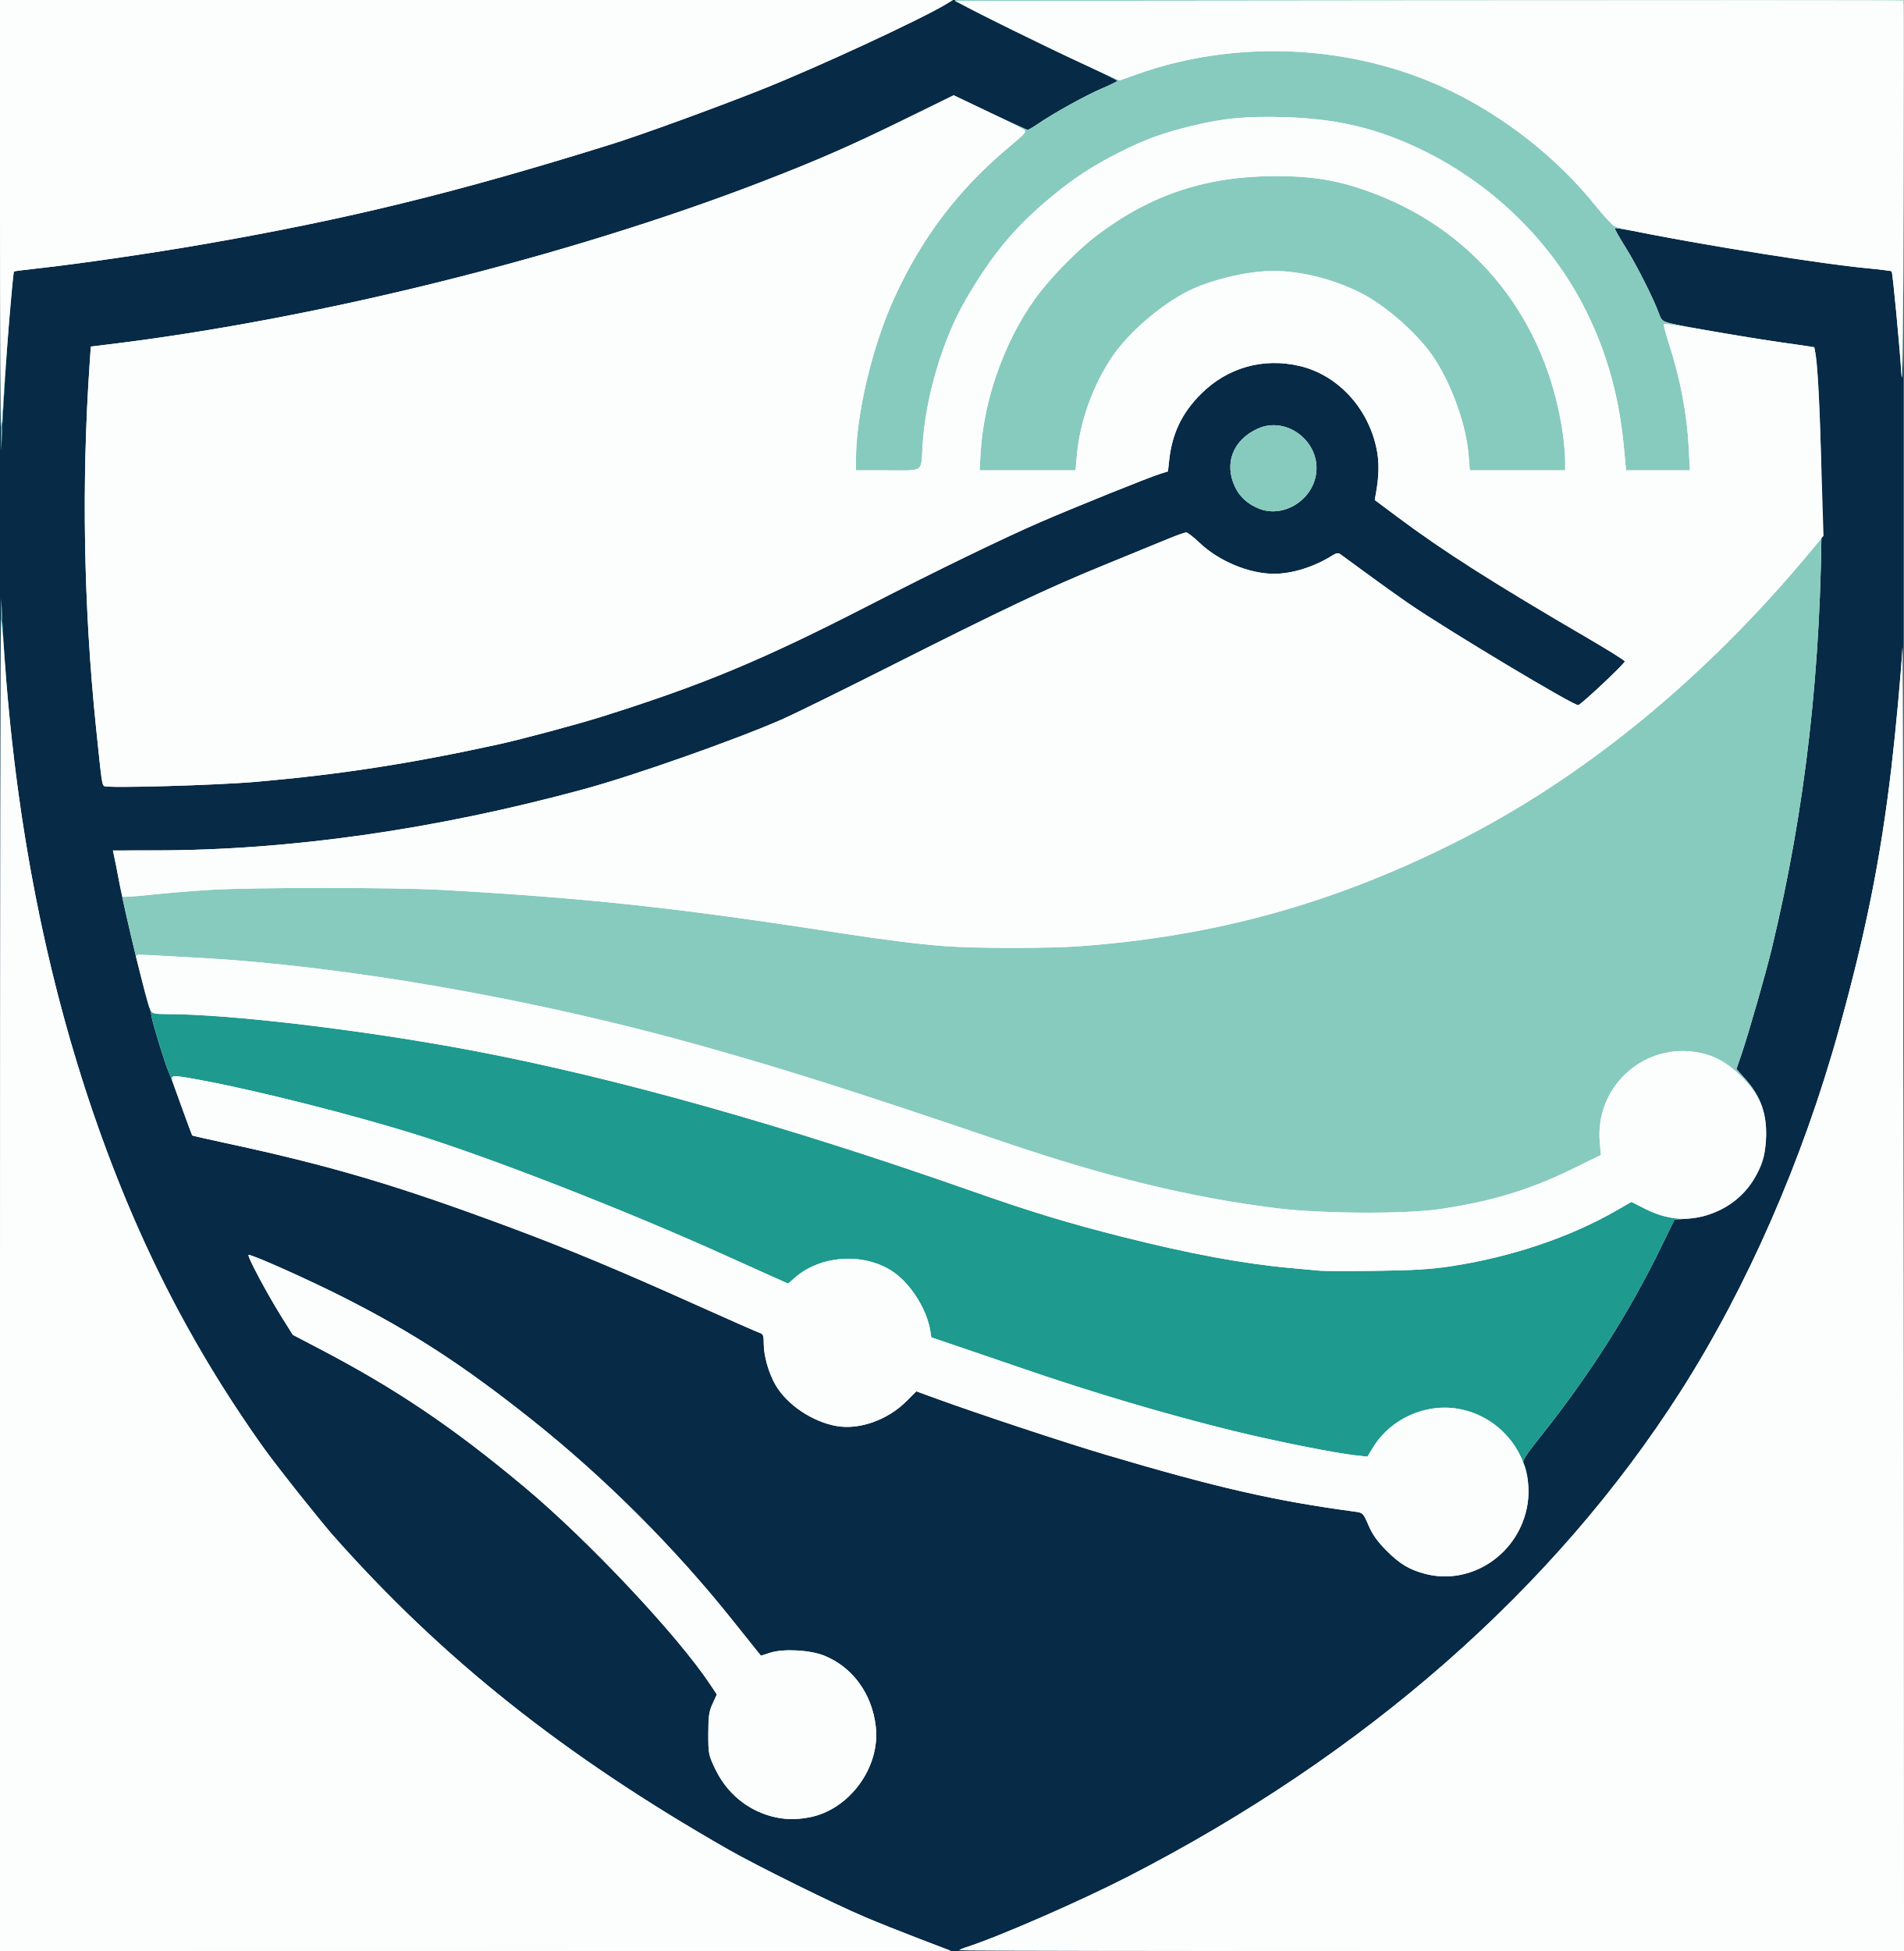
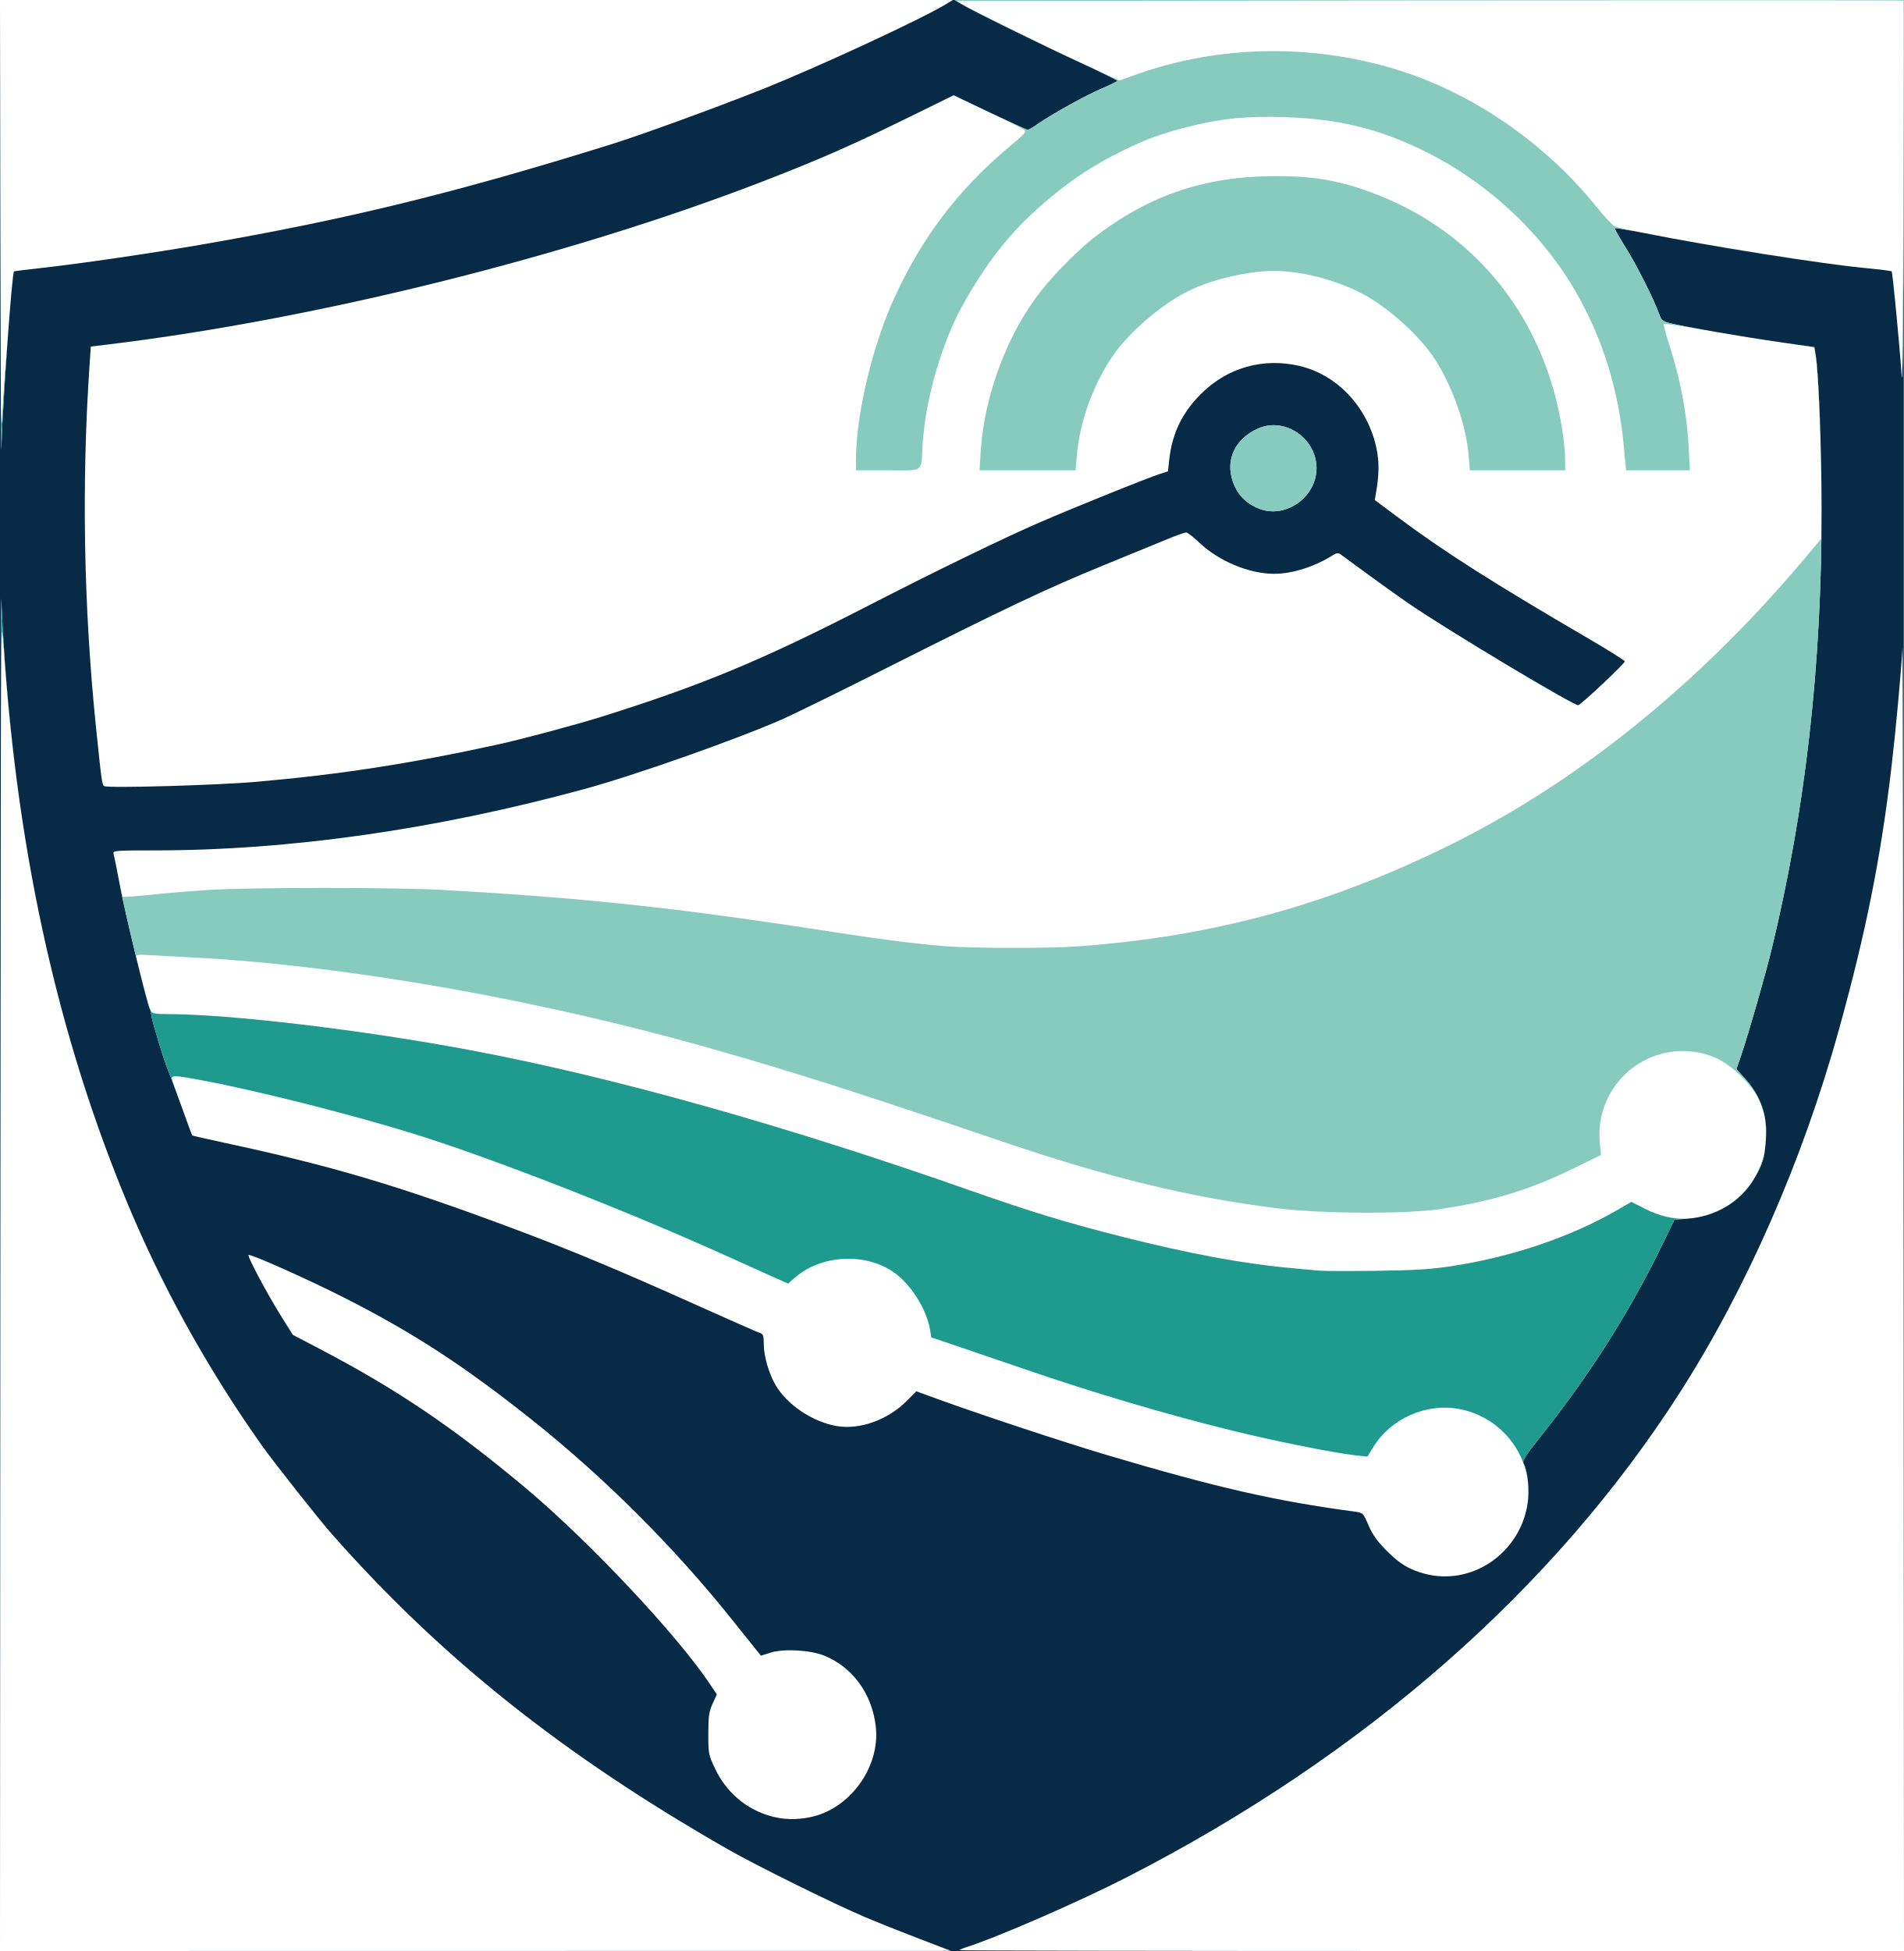
<svg xmlns="http://www.w3.org/2000/svg" width="1012" height="1037" viewBox="0 0 1012 1037">
  <g>
    <path d="M 510.00 1036.58 C510.00,1036.81 622.95,1037.00 761.00,1037.00 L 0.00 1037.00 L 0.00 0.00 L 1012.00 0.00 L 1012.00 1037.00 L 1011.82 687.75 C1011.71,497.51 1011.49,343.96 1011.32,343.96 C1011.32,343.96 1011.32,343.97 1011.32,344.00 C1010.49,358.45 1007.71,388.60 1005.42,408.00 C999.70,456.48 991.78,495.97 977.35,547.88 C958.14,616.95 928.55,684.47 893.31,739.64 C826.41,844.35 725.59,932.85 599.50,997.54 C573.99,1010.63 530.81,1029.47 513.75,1034.95 C511.69,1035.61 510.00,1036.35 510.00,1036.58 ZM 757.25 836.45 C782.18,843.17 807.93,825.70 812.02,799.28 C813.13,792.14 812.12,781.97 809.89,777.80 C809.14,776.39 810.89,773.61 818.74,763.77 C844.75,731.16 865.91,697.93 883.03,662.79 L 890.10 648.28 L 897.30 647.73 C911.91,646.61 925.02,638.82 932.12,627.06 C937.01,618.97 938.06,615.52 938.71,605.41 C939.53,592.75 936.06,582.73 927.60,573.32 L 923.04 568.25 L 925.56 560.87 C929.46,549.48 938.52,517.89 941.87,504.00 C959.74,429.95 968.34,354.15 968.30,271.00 C968.28,237.96 966.75,198.01 965.14,188.58 L 964.45 184.51 L 945.97 181.85 C926.17,179.00 895.43,173.70 887.90,171.83 C883.91,170.85 883.12,170.21 882.03,167.10 C879.29,159.34 870.04,140.95 864.15,131.57 C860.74,126.15 858.15,121.52 858.39,121.28 C858.63,121.04 865.72,122.22 874.16,123.90 C909.05,130.86 968.61,140.29 991.30,142.45 C998.89,143.18 1005.30,143.97 1005.55,144.22 C1006.06,144.73 1009.54,180.95 1010.86,199.50 C1011.41,207.28 1011.77,174.33 1011.86,105.75 L 1012.00 0.00 L 507.50 0.01 L 510.84 2.05 C516.36,5.41 554.17,24.03 574.75,33.52 C585.34,38.40 594.00,42.64 593.99,42.95 C593.99,43.25 590.28,45.08 585.76,47.00 C577.25,50.62 559.86,60.25 551.77,65.82 C549.22,67.57 546.77,69.01 546.32,69.02 C545.87,69.03 536.83,64.90 526.23,59.84 L 506.95 50.64 L 480.23 63.74 C452.05,77.55 434.07,85.40 404.50,96.80 C301.66,136.44 168.41,169.60 57.89,183.04 L 48.28 184.21 L 47.65 193.36 C43.31,256.48 44.46,322.60 51.00,386.21 C54.04,415.76 54.20,416.93 55.39,417.82 C57.00,419.04 115.40,417.39 136.50,415.53 C181.34,411.59 218.36,405.85 265.22,395.59 C277.48,392.90 306.58,385.10 319.64,381.00 C373.68,364.02 405.24,350.87 462.00,321.70 C497.62,303.39 533.52,285.96 553.00,277.52 C571.23,269.63 610.69,253.73 616.68,251.86 L 620.85 250.56 L 621.51 244.53 C623.04,230.43 628.31,219.46 638.39,209.40 C652.46,195.35 671.50,189.96 690.91,194.54 C710.75,199.22 726.80,216.24 731.56,237.64 C733.21,245.06 733.17,252.19 731.42,262.13 L 730.78 265.76 L 742.64 274.62 C767.28,293.03 793.57,309.77 844.94,339.74 C855.08,345.66 863.52,350.96 863.69,351.52 C863.98,352.43 841.05,374.03 838.98,374.80 C837.12,375.50 769.33,334.87 748.50,320.56 C743.55,317.16 733.72,310.13 726.66,304.94 C719.60,299.75 713.19,295.05 712.41,294.51 C711.44,293.82 710.31,293.96 708.75,294.95 C698.80,301.27 686.99,305.01 677.09,304.99 C663.93,304.95 647.83,298.22 637.62,288.49 C634.45,285.47 631.26,283.00 630.53,283.00 C629.80,283.00 625.44,284.55 620.85,286.44 C616.26,288.33 600.80,294.66 586.50,300.52 C556.46,312.81 534.00,323.45 471.50,354.96 C446.75,367.44 421.55,379.81 415.50,382.46 C390.41,393.42 337.06,412.21 310.53,419.43 C231.58,440.92 153.91,452.00 82.22,452.00 C61.40,452.00 59.90,452.12 60.37,453.75 C60.65,454.71 62.29,462.92 64.01,471.99 C66.82,486.78 78.33,534.11 79.63,536.22 C79.92,536.68 80.32,538.40 80.53,540.04 C80.97,543.48 87.58,565.04 89.56,569.50 C90.30,571.15 93.37,579.41 96.40,587.86 C99.42,596.31 102.03,603.36 102.20,603.52 C102.36,603.68 109.95,605.41 119.04,607.36 C176.07,619.61 211.04,629.97 271.78,652.61 C302.17,663.94 329.37,675.29 371.03,694.01 C387.83,701.55 402.57,708.05 403.78,708.43 C405.71,709.04 406.00,709.84 406.00,714.48 C406.00,720.73 408.72,730.14 412.29,736.23 C418.42,746.69 431.85,755.71 444.67,757.97 C456.86,760.12 471.93,754.74 481.96,744.66 L 487.08 739.51 L 497.79 743.41 C520.24,751.59 566.40,766.87 588.00,773.27 C646.92,790.74 677.59,797.75 720.04,803.45 C724.54,804.05 724.61,804.12 727.48,810.78 C729.58,815.64 732.19,819.32 736.94,824.10 C743.99,831.20 748.96,834.22 757.25,836.45 ZM 0.19 674.25 L 0.00 1037.00 L 505.50 1036.93 L 488.64 1030.49 C479.37,1026.95 466.32,1021.74 459.64,1018.90 C442.96,1011.82 402.16,991.65 387.00,982.99 C299.61,933.05 234.79,881.48 176.50,815.50 C169.55,807.64 145.66,777.41 139.32,768.47 C109.71,726.65 85.43,682.65 66.34,636.18 C27.47,541.58 5.69,436.03 0.66,318.00 C0.66,317.96 0.66,317.94 0.66,317.94 C0.51,317.94 0.30,476.92 0.19,674.25 ZM 0.20 123.75 C0.31,188.96 0.51,239.29 0.66,239.29 C0.67,239.29 0.67,239.20 0.68,239.00 C1.54,212.32 6.30,145.62 7.45,144.26 C7.56,144.13 13.92,143.33 21.57,142.49 C41.81,140.26 81.05,134.54 107.50,129.94 C185.03,116.49 242.20,102.49 324.50,76.82 C340.77,71.75 379.75,57.56 404.95,47.55 C434.50,35.80 489.86,10.15 503.17,2.04 L 506.50 0.01 L 0.00 0.00 ZM 410.10 965.42 C416.61,967.17 422.89,967.35 430.11,965.99 C451.46,961.97 468.00,939.46 465.55,917.77 C463.58,900.28 453.20,886.03 438.00,879.96 C430.55,876.98 416.43,876.23 409.50,878.44 L 404.50 880.04 L 401.86 876.77 C400.40,874.97 394.72,867.88 389.24,861.00 C358.53,822.51 321.35,785.38 282.84,754.74 C246.39,725.75 219.55,708.30 182.50,689.52 C164.28,680.28 134.60,667.00 132.17,667.00 C130.97,667.00 141.87,687.49 149.84,700.22 L 155.66 709.50 L 169.58 716.78 C210.51,738.16 240.65,758.49 279.01,790.58 C312.87,818.90 360.18,869.21 377.55,895.37 L 381.05 900.64 L 378.79 905.57 C376.89,909.72 376.53,912.24 376.52,921.50 C376.50,932.16 376.62,932.74 380.23,940.32 C386.23,952.87 396.95,961.88 410.10,965.42 ZM 669.59 270.49 C682.38,275.37 697.70,265.82 699.62,251.76 C701.95,234.72 683.89,220.85 668.50,227.87 C655.49,233.80 650.61,246.19 656.40,258.62 C658.98,264.14 663.40,268.12 669.59,270.49 Z" fill="rgb(7,42,70)" />
    <path d="M 701.50 675.40 C703.70,675.62 717.20,675.65 731.50,675.47 C751.61,675.22 760.64,674.66 771.37,673.03 C803.35,668.16 834.65,657.60 859.31,643.38 L 867.20 638.83 L 874.36 642.46 C881.82,646.25 889.04,648.02 896.18,647.81 L 890.10 648.28 L 883.03 662.79 C865.91,697.93 844.75,731.16 818.74,763.77 C810.89,773.61 809.14,776.39 809.89,777.80 C811.05,779.96 811.87,783.72 812.25,787.83 C810.05,768.70 795.12,752.24 775.03,748.80 C757.68,745.82 739.23,754.15 730.02,769.13 L 726.87 774.24 L 720.68 773.56 C709.26,772.29 677.68,765.98 655.50,760.53 C620.40,751.91 580.97,740.24 544.00,727.52 C533.28,723.83 517.88,718.57 509.78,715.83 L 495.06 710.85 L 494.47 707.17 C492.73,696.44 484.89,683.59 476.02,676.92 C460.97,665.62 436.75,666.62 422.50,679.14 L 418.94 682.26 L 408.72 677.70 C403.10,675.19 392.88,670.58 386.00,667.47 C333.25,643.58 261.14,615.43 219.92,602.64 C187.00,592.43 138.05,580.03 109.03,574.54 C91.93,571.31 90.65,571.29 91.56,574.25 C91.79,575.01 92.40,576.79 93.23,579.12 C91.46,574.33 90.03,570.56 89.56,569.50 C87.58,565.04 80.97,543.48 80.53,540.04 C80.32,538.40 79.92,536.68 79.63,536.22 C78.98,535.17 75.79,522.82 72.40,508.89 C75.86,522.97 79.18,535.47 80.09,537.16 C80.90,538.69 82.30,539.00 88.30,539.00 C122.31,539.00 193.60,547.50 251.50,558.46 C327.13,572.78 417.73,598.28 517.00,633.20 C547.97,644.09 567.55,650.04 596.50,657.36 C632.23,666.39 660.93,671.72 686.00,673.97 C692.33,674.54 699.30,675.18 701.50,675.40 ZM 0.45 391.22 C0.52,345.23 0.59,317.94 0.66,317.94 C0.66,317.94 0.66,317.96 0.66,318.00 C1.91,347.36 4.20,375.94 7.53,403.78 C4.98,382.72 3.00,361.14 1.58,339.00 C1.45,336.99 1.33,335.84 1.23,335.84 C0.85,335.84 0.61,350.09 0.45,391.22 ZM 0.47 217.15 C0.66,229.19 0.98,225.82 1.56,215.50 C2.04,206.88 3.09,192.58 4.18,179.05 C2.66,199.89 1.13,224.98 0.68,239.00 C0.67,239.20 0.67,239.29 0.66,239.29 C0.60,239.29 0.53,231.14 0.47,217.15 ZM 919.18 640.35 C928.81,633.93 935.33,624.07 937.88,613.24 C937.03,618.11 935.49,621.48 932.12,627.06 C928.91,632.39 924.45,636.91 919.18,640.35 ZM 938.05 593.44 C936.48,586.32 933.07,579.40 927.60,573.32 C933.21,579.56 936.63,586.07 938.05,593.44 ZM 30.29 526.99 C40.00,564.93 52.01,601.30 66.34,636.18 C51.98,601.24 39.99,564.95 30.29,526.99 ZM 99.39 596.14 C100.89,600.20 102.05,603.26 102.21,603.53 C102.20,603.52 102.20,603.52 102.20,603.52 C102.09,603.42 100.97,600.47 99.39,596.14 ZM 7.42 144.31 C7.43,144.28 7.43,144.27 7.44,144.26 C7.50,144.19 9.40,143.92 12.35,143.56 C9.40,143.92 7.51,144.19 7.45,144.26 C7.44,144.27 7.43,144.29 7.42,144.31 Z" fill="rgb(30,154,143)" />
    <path d="M 502.00 502.89 C517.35,504.10 557.34,504.15 573.50,502.97 C645.59,497.73 708.14,480.48 773.19,447.91 C841.58,413.67 906.20,360.81 962.41,293.14 L 968.21 286.16 C967.25,363.41 958.65,434.47 941.87,504.00 C938.52,517.89 929.46,549.48 925.56,560.87 L 923.04 568.25 L 927.60 573.32 C930.53,576.58 932.86,579.91 934.62,583.39 C935.86,585.84 936.81,588.37 937.50,591.00 C937.71,591.81 937.89,592.62 938.05,593.44 C938.56,596.05 938.81,598.76 938.83,601.60 C938.81,601.12 938.79,600.64 938.76,600.15 C938.54,596.75 938.13,593.78 937.46,591.07 C936.77,588.33 935.82,585.84 934.51,583.43 C932.66,580.05 930.12,576.81 926.64,573.21 C918.33,564.63 910.71,560.47 900.75,559.09 C872.32,555.15 847.83,578.56 850.40,607.21 L 851.01 613.92 L 835.75 621.37 C812.98,632.50 792.81,638.61 765.50,642.66 C747.25,645.37 702.57,645.16 679.00,642.25 C633.33,636.61 589.32,625.94 533.41,606.96 C454.70,580.25 419.97,569.18 375.00,556.48 C285.05,531.08 184.03,513.36 104.50,509.03 C94.05,508.46 82.45,507.83 78.72,507.63 C72.86,507.31 72.01,507.48 72.40,508.88 C72.66,509.77 74.27,516.10 76.00,522.95 C77.71,529.71 79.53,536.04 80.09,537.16 C79.18,535.47 75.86,522.97 72.40,508.89 L 72.40 508.89 C69.00,494.93 65.42,479.39 64.01,471.99 L 63.88 471.31 C64.52,474.28 65.05,476.39 65.25,476.58 C65.55,476.88 72.25,476.43 80.15,475.59 C88.04,474.74 102.15,473.57 111.50,472.99 C133.54,471.62 210.08,471.62 234.50,472.98 C311.78,477.28 360.17,482.52 446.00,495.85 C469.01,499.42 487.49,501.75 502.00,502.89 ZM 902.40 174.71 C892.17,173.03 884.70,171.96 884.47,172.19 C884.18,172.49 885.31,176.95 886.99,182.11 C893.15,201.10 896.73,219.72 897.67,237.75 L 898.31 250.00 L 864.37 250.00 L 863.17 237.25 C860.52,209.03 853.21,184.14 840.64,160.50 C822.49,126.40 792.21,97.43 756.50,79.99 C732.67,68.36 711.35,63.19 683.50,62.30 C662.66,61.64 650.45,62.78 633.23,66.99 C618.06,70.70 609.05,73.98 595.50,80.75 C581.53,87.72 571.00,94.57 559.00,104.49 C539.41,120.70 527.21,135.38 513.11,159.75 C501.04,180.61 491.97,211.29 490.42,236.50 C490.00,243.49 490.23,246.90 488.64,248.55 C487.12,250.11 483.97,250.09 477.03,250.03 C475.53,250.01 473.86,250.00 471.98,250.00 L 455.00 250.00 L 455.00 244.61 C455.00,220.39 463.64,183.97 475.57,157.96 C490.20,126.04 509.66,100.49 536.25,78.26 C545.26,70.73 545.86,70.01 544.12,68.79 C543.08,68.07 534.29,63.69 524.58,59.06 L 506.92 50.66 L 506.95 50.64 L 526.23 59.84 C536.83,64.90 545.87,69.03 546.32,69.02 C546.77,69.01 549.22,67.57 551.77,65.82 C559.86,60.25 577.25,50.62 585.76,47.00 C590.28,45.08 593.99,43.25 593.99,42.95 C594.00,42.70 588.27,39.85 580.43,36.16 C580.56,36.22 580.68,36.28 580.81,36.33 L 595.11 42.78 L 604.31 39.50 C657.39,20.55 719.21,23.60 769.84,47.68 C799.82,61.93 827.80,83.99 848.28,109.50 C852.70,115.00 857.25,119.87 858.41,120.32 C859.81,120.87 863.20,121.70 868.04,122.73 C862.54,121.71 858.56,121.10 858.39,121.28 C858.15,121.52 860.74,126.15 864.15,131.57 C870.04,140.95 879.29,159.34 882.03,167.10 C883.12,170.21 883.91,170.85 887.90,171.83 C890.47,172.47 895.76,173.51 902.40,174.71 ZM 572.46 241.78 L 571.74 250.00 L 520.70 250.00 L 521.29 240.20 C523.12,210.26 535.62,176.98 553.49,154.50 C561.71,144.16 574.43,131.55 583.46,124.78 C612.03,103.37 641.15,93.72 677.50,93.60 C698.83,93.53 712.84,96.04 731.60,103.29 C785.34,124.06 821.56,170.08 830.54,229.00 C831.34,234.23 831.99,241.09 831.99,244.25 L 832.00 250.00 L 781.30 250.00 L 780.69 242.16 C779.48,226.44 772.19,205.59 762.79,191.00 C754.55,178.20 737.03,162.55 723.11,155.57 C708.75,148.36 691.39,144.01 677.00,144.01 C663.32,144.01 643.65,148.66 631.50,154.77 C616.87,162.13 599.63,177.06 591.10,189.78 C580.91,204.96 573.98,224.29 572.46,241.78 ZM 669.59 270.49 C663.40,268.12 658.98,264.14 656.40,258.62 C650.61,246.19 655.49,233.80 668.50,227.87 C683.89,220.85 701.95,234.72 699.62,251.76 C697.70,265.82 682.38,275.37 669.59,270.49 ZM 508.31 0.50 L 507.50 0.01 L 1012.00 0.00 L 1011.86 105.75 C1011.77,172.72 1011.43,205.71 1010.90,199.98 C1011.26,196.80 1011.63,158.00 1011.75,106.09 C1011.89,48.11 1011.86,0.52 1011.67,0.34 C1011.48,0.15 897.97,0.11 759.41,0.25 ZM 573.43 32.91 C554.11,23.96 521.45,7.90 512.50,2.99 L 537.00 15.19 C549.39,21.36 563.80,28.36 573.43,32.91 ZM 967.79 235.53 C966.69,203.96 965.43,185.99 964.23,184.89 C963.95,184.64 961.11,184.08 957.16,183.46 L 964.45 184.51 L 965.14 188.58 C966.19,194.72 967.20,213.83 967.79,235.53 ZM 84.05 675.56 C95.56,699.07 108.50,721.93 122.88,744.18 L 122.74 743.97 C108.72,722.57 95.81,699.71 84.05,675.56 ZM 991.30 142.45 C973.64,140.77 933.64,134.68 900.33,128.79 C932.43,134.39 973.79,140.78 991.30,142.45 ZM 4.18 372.24 C5.16,382.88 6.27,393.39 7.53,403.78 C9.05,416.48 10.78,429.03 12.73,441.42 C9.15,418.80 6.29,395.72 4.18,372.24 ZM 143.86 774.59 C148.33,780.50 154.66,788.60 160.68,796.17 L 160.14 795.50 C153.79,787.63 148.68,781.10 143.86,774.59 ZM 897.14 647.74 L 896.18 647.81 C889.04,648.02 881.82,646.25 874.36,642.46 C882.01,646.34 889.61,648.10 897.14,647.74 ZM 935.55 620.42 C936.78,617.39 937.68,614.19 938.23,610.88 C938.13,611.71 938.01,612.50 937.88,613.24 C937.31,615.70 936.52,618.10 935.55,620.42 ZM 0.81 224.81 C1.01,222.96 1.26,219.98 1.51,216.38 C1.22,221.56 0.99,224.78 0.81,224.81 ZM 1008.67 173.30 C1007.32,158.59 1005.91,144.93 1005.57,144.24 C1005.94,144.96 1007.37,158.87 1008.67,173.30 ZM 47.19 584.59 C51.76,598.32 56.66,611.84 61.91,625.16 C56.69,611.94 51.78,598.41 47.19,584.59 ZM 2.14 206.30 C2.47,201.13 3.01,193.84 3.62,186.06 C3.07,193.22 2.55,200.28 2.14,206.30 ZM 1.29 335.96 C1.38,336.31 1.47,337.38 1.58,339.00 C1.61,339.46 1.64,339.93 1.67,340.39 C1.54,338.78 1.41,337.30 1.29,335.96 ZM 951.54 182.65 C951.36,182.63 951.18,182.60 951.00,182.58 C948.92,182.31 945.85,181.86 942.17,181.29 C943.47,181.49 944.74,181.67 945.97,181.85 ZM 61.42 458.66 C60.88,455.99 60.50,454.17 60.37,453.75 C60.34,453.64 60.32,453.53 60.31,453.44 L 60.51 454.25 C60.65,454.86 60.99,456.51 61.42,458.66 Z" fill="rgb(135,203,190)" />
-     <path d="M 0.00 682.83 C0.00,488.04 0.22,328.89 0.49,329.15 C0.76,329.42 1.66,339.37 2.49,351.26 C13.22,503.81 55.17,640.82 122.74,743.97 C136.83,765.47 144.94,776.65 160.14,795.50 C167.68,804.85 175.04,813.85 176.50,815.50 C234.79,881.48 299.61,933.05 387.00,982.99 C402.16,991.65 442.96,1011.82 459.64,1018.90 C466.32,1021.74 479.37,1026.95 488.64,1030.49 L 505.50 1036.93 L 252.75 1036.96 L 0.00 1037.00 L 0.00 682.83 ZM 510.00 1036.58 C510.00,1036.35 511.69,1035.61 513.75,1034.95 C530.81,1029.47 573.99,1010.63 599.50,997.54 C725.59,932.85 826.41,844.35 893.31,739.64 C928.55,684.47 958.14,616.95 977.35,547.88 C991.78,495.97 999.70,456.48 1005.42,408.00 C1007.71,388.60 1010.49,358.45 1011.32,344.00 C1011.49,340.98 1011.71,495.66 1011.82,687.75 L 1012.00 1037.00 L 761.00 1037.00 C622.95,1037.00 510.00,1036.81 510.00,1036.58 ZM 410.10 965.42 C396.95,961.88 386.23,952.87 380.23,940.32 C376.62,932.74 376.50,932.16 376.52,921.50 C376.53,912.24 376.89,909.72 378.79,905.57 L 381.05 900.64 L 377.55 895.37 C360.18,869.21 312.87,818.90 279.01,790.58 C240.65,758.49 210.51,738.16 169.58,716.78 L 155.66 709.50 L 149.84 700.22 C141.87,687.49 130.97,667.00 132.17,667.00 C134.60,667.00 164.28,680.28 182.50,689.52 C219.55,708.30 246.39,725.75 282.84,754.74 C321.35,785.38 358.53,822.51 389.24,861.00 C394.72,867.88 400.40,874.97 401.86,876.77 L 404.50 880.04 L 409.50 878.44 C416.43,876.23 430.55,876.98 438.00,879.96 C453.20,886.03 463.58,900.28 465.55,917.77 C468.00,939.46 451.46,961.97 430.11,965.99 C422.89,967.35 416.61,967.17 410.10,965.42 ZM 757.25 836.45 C748.96,834.22 743.99,831.20 736.94,824.10 C732.19,819.32 729.58,815.64 727.48,810.78 C724.61,804.12 724.54,804.05 720.04,803.45 C677.59,797.75 646.92,790.74 588.00,773.27 C566.40,766.87 520.24,751.59 497.79,743.41 L 487.08 739.51 L 481.96 744.66 C471.93,754.74 456.86,760.12 444.67,757.97 C431.85,755.71 418.42,746.69 412.29,736.23 C408.72,730.14 406.00,720.73 406.00,714.48 C406.00,709.84 405.71,709.04 403.78,708.43 C402.57,708.05 387.83,701.55 371.03,694.01 C329.37,675.29 302.17,663.94 271.78,652.61 C211.04,629.97 176.07,619.61 119.04,607.36 C109.95,605.41 102.37,603.69 102.22,603.54 C101.91,603.25 92.63,577.77 91.56,574.25 C90.65,571.29 91.93,571.31 109.03,574.54 C138.05,580.03 187.00,592.43 219.92,602.64 C261.14,615.43 333.25,643.58 386.00,667.47 C392.88,670.58 403.10,675.19 408.72,677.70 L 418.94 682.26 L 422.50 679.14 C436.75,666.62 460.97,665.62 476.02,676.92 C484.89,683.59 492.73,696.44 494.47,707.17 L 495.06 710.85 L 509.78 715.83 C517.88,718.57 533.28,723.83 544.00,727.52 C580.97,740.24 620.40,751.91 655.50,760.53 C677.68,765.98 709.26,772.29 720.68,773.56 L 726.87 774.24 L 730.02 769.13 C739.23,754.15 757.68,745.82 775.03,748.80 C799.04,752.92 815.69,775.64 812.02,799.28 C807.93,825.70 782.18,843.17 757.25,836.45 ZM 701.50 675.40 C699.30,675.18 692.33,674.54 686.00,673.97 C660.93,671.72 632.23,666.39 596.50,657.36 C567.55,650.04 547.97,644.09 517.00,633.20 C417.73,598.28 327.13,572.78 251.50,558.46 C193.60,547.50 122.31,539.00 88.30,539.00 C82.36,539.00 80.90,538.68 80.11,537.20 C79.58,536.21 77.73,529.80 76.00,522.95 C74.27,516.10 72.66,509.77 72.40,508.88 C72.01,507.48 72.86,507.31 78.72,507.63 C82.45,507.83 94.05,508.46 104.50,509.03 C184.03,513.36 285.05,531.08 375.00,556.48 C419.97,569.18 454.70,580.25 533.41,606.96 C589.32,625.94 633.33,636.61 679.00,642.25 C702.57,645.16 747.25,645.37 765.50,642.66 C792.81,638.61 812.98,632.50 835.75,621.37 L 851.01 613.92 L 850.40 607.21 C847.83,578.56 872.32,555.15 900.75,559.09 C910.71,560.47 918.33,564.63 926.64,573.21 C935.04,581.90 938.01,588.50 938.76,600.15 C939.93,618.55 930.52,635.19 914.46,643.09 C901.33,649.56 887.92,649.35 874.36,642.46 L 867.20 638.83 L 859.31 643.38 C834.65,657.60 803.35,668.16 771.37,673.03 C760.64,674.66 751.61,675.22 731.50,675.47 C717.20,675.65 703.70,675.62 701.50,675.40 ZM 502.00 502.89 C487.49,501.75 469.01,499.42 446.00,495.85 C360.17,482.52 311.78,477.28 234.50,472.98 C210.08,471.62 133.54,471.62 111.50,472.99 C102.15,473.57 88.04,474.74 80.15,475.59 C72.25,476.43 65.55,476.88 65.25,476.58 C64.95,476.29 63.88,471.64 62.88,466.27 C61.87,460.90 60.80,455.49 60.51,454.25 L 59.96 452.00 L 82.27 452.00 C153.90,452.00 231.61,440.91 310.53,419.43 C337.06,412.21 390.41,393.42 415.50,382.46 C421.55,379.81 446.75,367.44 471.50,354.96 C534.00,323.45 556.46,312.81 586.50,300.52 C600.80,294.66 616.26,288.33 620.85,286.44 C625.44,284.55 629.80,283.00 630.53,283.00 C631.26,283.00 634.45,285.47 637.62,288.49 C647.83,298.22 663.93,304.95 677.09,304.99 C686.99,305.01 698.80,301.27 708.75,294.95 C710.31,293.96 711.44,293.82 712.41,294.51 C713.19,295.05 719.60,299.75 726.66,304.94 C733.72,310.13 743.55,317.16 748.50,320.56 C769.33,334.87 837.12,375.50 838.98,374.80 C841.05,374.03 863.98,352.43 863.69,351.52 C863.52,350.96 855.08,345.66 844.94,339.74 C793.57,309.77 767.28,293.03 742.64,274.62 L 730.78 265.76 L 731.42 262.13 C733.17,252.19 733.21,245.06 731.56,237.64 C726.80,216.24 710.75,199.22 690.91,194.54 C671.50,189.96 652.46,195.35 638.39,209.40 C628.31,219.46 623.04,230.43 621.51,244.53 L 620.85 250.56 L 616.68 251.86 C610.69,253.73 571.23,269.63 553.00,277.52 C533.52,285.96 497.62,303.39 462.00,321.70 C405.24,350.87 373.68,364.02 319.64,381.00 C306.58,385.10 277.48,392.90 265.22,395.59 C218.36,405.85 181.34,411.59 136.50,415.53 C115.40,417.39 57.00,419.04 55.39,417.82 C54.20,416.93 54.04,415.76 51.00,386.21 C44.46,322.60 43.31,256.48 47.65,193.36 L 48.28 184.21 L 57.89 183.04 C168.41,169.60 301.66,136.44 404.50,96.80 C434.06,85.40 452.05,77.55 480.21,63.75 L 506.92 50.66 L 524.58 59.06 C534.29,63.69 543.08,68.07 544.12,68.79 C545.86,70.01 545.26,70.73 536.25,78.26 C509.66,100.49 490.20,126.04 475.57,157.96 C463.64,183.97 455.00,220.39 455.00,244.61 L 455.00 250.00 L 471.98 250.00 C491.65,250.00 489.50,251.57 490.42,236.50 C491.97,211.29 501.04,180.61 513.11,159.75 C527.21,135.38 539.41,120.70 559.00,104.49 C571.00,94.57 581.53,87.72 595.50,80.75 C609.05,73.98 618.06,70.70 633.23,66.99 C650.45,62.78 662.66,61.64 683.50,62.30 C711.35,63.19 732.67,68.36 756.50,79.99 C792.21,97.43 822.49,126.40 840.64,160.50 C853.21,184.14 860.52,209.03 863.17,237.25 L 864.37 250.00 L 881.34 250.00 L 898.31 250.00 L 897.67 237.75 C896.73,219.72 893.15,201.10 886.99,182.11 C885.31,176.95 884.18,172.49 884.47,172.19 C884.77,171.90 897.04,173.75 911.75,176.30 C926.46,178.85 944.12,181.68 951.00,182.58 C957.88,183.48 963.83,184.52 964.23,184.89 C965.56,186.11 966.97,208.20 968.15,246.66 L 969.33 284.81 L 962.41 293.14 C906.20,360.81 841.58,413.67 773.19,447.91 C708.14,480.48 645.59,497.73 573.50,502.97 C557.34,504.15 517.35,504.10 502.00,502.89 ZM 572.46 241.78 C573.98,224.29 580.91,204.96 591.10,189.78 C599.63,177.06 616.87,162.13 631.50,154.77 C643.65,148.66 663.32,144.01 677.00,144.01 C691.39,144.01 708.75,148.36 723.11,155.57 C737.03,162.55 754.55,178.20 762.79,191.00 C772.19,205.59 779.48,226.44 780.69,242.16 L 781.30 250.00 L 806.65 250.00 L 832.00 250.00 L 831.99 244.25 C831.99,241.09 831.34,234.23 830.54,229.00 C821.56,170.08 785.34,124.06 731.60,103.29 C712.84,96.04 698.83,93.53 677.50,93.60 C641.15,93.72 612.03,103.37 583.46,124.78 C574.43,131.55 561.71,144.16 553.49,154.50 C535.62,176.98 523.12,210.26 521.29,240.20 L 520.70 250.00 L 546.22 250.00 L 571.74 250.00 L 572.46 241.78 ZM 0.00 113.67 L 0.00 0.00 L 253.25 0.00 L 506.50 0.01 L 503.17 2.04 C489.86,10.15 434.50,35.80 404.95,47.55 C379.75,57.56 340.77,71.75 324.50,76.82 C242.20,102.49 185.03,116.49 107.50,129.94 C81.05,134.54 41.81,140.26 21.57,142.49 C13.92,143.33 7.56,144.13 7.44,144.26 C6.96,144.83 2.88,193.03 1.98,208.92 C1.43,218.51 0.76,226.57 0.49,226.84 C0.22,227.11 0.00,176.18 0.00,113.67 ZM 1010.76 199.50 C1009.79,183.69 1006.13,144.79 1005.55,144.22 C1005.30,143.97 998.89,143.18 991.30,142.45 C962.26,139.68 867.60,123.92 858.41,120.32 C857.25,119.87 852.70,115.00 848.28,109.50 C827.80,83.99 799.82,61.93 769.84,47.68 C719.21,23.60 657.39,20.55 604.31,39.50 L 595.11 42.78 L 580.81 36.33 C572.94,32.79 553.22,23.27 537.00,15.19 L 507.50 0.50 L 759.41 0.25 C897.97,0.11 1011.48,0.15 1011.67,0.34 C1011.86,0.52 1011.89,48.11 1011.75,106.09 C1011.61,164.37 1011.17,206.13 1010.76,199.50 Z" fill="rgb(252,253,253)" />
+     <path d="M 0.00 682.83 C0.00,488.04 0.22,328.89 0.49,329.15 C0.76,329.42 1.66,339.37 2.49,351.26 C13.22,503.81 55.17,640.82 122.74,743.97 C136.83,765.47 144.94,776.65 160.14,795.50 C167.68,804.85 175.04,813.85 176.50,815.50 C234.79,881.48 299.61,933.05 387.00,982.99 C402.16,991.65 442.96,1011.82 459.64,1018.90 C466.32,1021.74 479.37,1026.95 488.64,1030.49 L 505.50 1036.93 L 252.75 1036.96 L 0.00 1037.00 L 0.00 682.83 ZM 510.00 1036.58 C510.00,1036.35 511.69,1035.61 513.75,1034.95 C530.81,1029.47 573.99,1010.63 599.50,997.54 C725.59,932.85 826.41,844.35 893.31,739.64 C928.55,684.47 958.14,616.95 977.35,547.88 C991.78,495.97 999.70,456.48 1005.42,408.00 C1007.71,388.60 1010.49,358.45 1011.32,344.00 C1011.49,340.98 1011.71,495.66 1011.82,687.75 L 1012.00 1037.00 L 761.00 1037.00 C622.95,1037.00 510.00,1036.81 510.00,1036.58 ZM 410.10 965.42 C396.95,961.88 386.23,952.87 380.23,940.32 C376.62,932.74 376.50,932.16 376.52,921.50 C376.53,912.24 376.89,909.72 378.79,905.57 L 381.05 900.64 L 377.55 895.37 C360.18,869.21 312.87,818.90 279.01,790.58 C240.65,758.49 210.51,738.16 169.58,716.78 L 155.66 709.50 L 149.84 700.22 C141.87,687.49 130.97,667.00 132.17,667.00 C134.60,667.00 164.28,680.28 182.50,689.52 C219.55,708.30 246.39,725.75 282.84,754.74 C321.35,785.38 358.53,822.51 389.24,861.00 C394.72,867.88 400.40,874.97 401.86,876.77 L 404.50 880.04 L 409.50 878.44 C416.43,876.23 430.55,876.98 438.00,879.96 C453.20,886.03 463.58,900.28 465.55,917.77 C468.00,939.46 451.46,961.97 430.11,965.99 C422.89,967.35 416.61,967.17 410.10,965.42 ZM 757.25 836.45 C748.96,834.22 743.99,831.20 736.94,824.10 C732.19,819.32 729.58,815.64 727.48,810.78 C724.61,804.12 724.54,804.05 720.04,803.45 C677.59,797.75 646.92,790.74 588.00,773.27 C566.40,766.87 520.24,751.59 497.79,743.41 L 487.08 739.51 L 481.96 744.66 C471.93,754.74 456.86,760.12 444.67,757.97 C431.85,755.71 418.42,746.69 412.29,736.23 C408.72,730.14 406.00,720.73 406.00,714.48 C406.00,709.84 405.71,709.04 403.78,708.43 C402.57,708.05 387.83,701.55 371.03,694.01 C329.37,675.29 302.17,663.94 271.78,652.61 C211.04,629.97 176.07,619.61 119.04,607.36 C109.95,605.41 102.37,603.69 102.22,603.54 C101.91,603.25 92.63,577.77 91.56,574.25 C90.65,571.29 91.93,571.31 109.03,574.54 C138.05,580.03 187.00,592.43 219.92,602.64 C261.14,615.43 333.25,643.58 386.00,667.47 C392.88,670.58 403.10,675.19 408.72,677.70 L 418.94 682.26 L 422.50 679.14 C436.75,666.62 460.97,665.62 476.02,676.92 C484.89,683.59 492.73,696.44 494.47,707.17 L 495.06 710.85 L 509.78 715.83 C517.88,718.57 533.28,723.83 544.00,727.52 C580.97,740.24 620.40,751.91 655.50,760.53 C677.68,765.98 709.26,772.29 720.68,773.56 L 726.87 774.24 L 730.02 769.13 C739.23,754.15 757.68,745.82 775.03,748.80 C799.04,752.92 815.69,775.64 812.02,799.28 C807.93,825.70 782.18,843.17 757.25,836.45 ZM 701.50 675.40 C699.30,675.18 692.33,674.54 686.00,673.97 C660.93,671.72 632.23,666.39 596.50,657.36 C567.55,650.04 547.97,644.09 517.00,633.20 C417.73,598.28 327.13,572.78 251.50,558.46 C193.60,547.50 122.31,539.00 88.30,539.00 C82.36,539.00 80.90,538.68 80.11,537.20 C79.58,536.21 77.73,529.80 76.00,522.95 C74.27,516.10 72.66,509.77 72.40,508.88 C72.01,507.48 72.86,507.31 78.72,507.63 C82.45,507.83 94.05,508.46 104.50,509.03 C184.03,513.36 285.05,531.08 375.00,556.48 C419.97,569.18 454.70,580.25 533.41,606.96 C589.32,625.94 633.33,636.61 679.00,642.25 C702.57,645.16 747.25,645.37 765.50,642.66 C792.81,638.61 812.98,632.50 835.75,621.37 L 851.01 613.92 L 850.40 607.21 C847.83,578.56 872.32,555.15 900.75,559.09 C910.71,560.47 918.33,564.63 926.64,573.21 C935.04,581.90 938.01,588.50 938.76,600.15 C939.93,618.55 930.52,635.19 914.46,643.09 C901.33,649.56 887.92,649.35 874.36,642.46 L 867.20 638.83 L 859.31 643.38 C834.65,657.60 803.35,668.16 771.37,673.03 C760.64,674.66 751.61,675.22 731.50,675.47 C717.20,675.65 703.70,675.62 701.50,675.40 ZM 502.00 502.89 C487.49,501.75 469.01,499.42 446.00,495.85 C360.17,482.52 311.78,477.28 234.50,472.98 C210.08,471.62 133.54,471.62 111.50,472.99 C102.15,473.57 88.04,474.74 80.15,475.59 C72.25,476.43 65.55,476.88 65.25,476.58 C64.95,476.29 63.88,471.64 62.88,466.27 C61.87,460.90 60.80,455.49 60.51,454.25 L 59.96 452.00 L 82.27 452.00 C153.90,452.00 231.61,440.91 310.53,419.43 C337.06,412.21 390.41,393.42 415.50,382.46 C421.55,379.81 446.75,367.44 471.50,354.96 C534.00,323.45 556.46,312.81 586.50,300.52 C600.80,294.66 616.26,288.33 620.85,286.44 C625.44,284.55 629.80,283.00 630.53,283.00 C631.26,283.00 634.45,285.47 637.62,288.49 C647.83,298.22 663.93,304.95 677.09,304.99 C686.99,305.01 698.80,301.27 708.75,294.95 C710.31,293.96 711.44,293.82 712.41,294.51 C713.19,295.05 719.60,299.75 726.66,304.94 C733.72,310.13 743.55,317.16 748.50,320.56 C769.33,334.87 837.12,375.50 838.98,374.80 C841.05,374.03 863.98,352.43 863.69,351.52 C863.52,350.96 855.08,345.66 844.94,339.74 C793.57,309.77 767.28,293.03 742.64,274.62 L 730.78 265.76 L 731.42 262.13 C733.17,252.19 733.21,245.06 731.56,237.64 C726.80,216.24 710.75,199.22 690.91,194.54 C671.50,189.96 652.46,195.35 638.39,209.40 C628.31,219.46 623.04,230.43 621.51,244.53 L 620.85 250.56 L 616.68 251.86 C610.69,253.73 571.23,269.63 553.00,277.52 C533.52,285.96 497.62,303.39 462.00,321.70 C405.24,350.87 373.68,364.02 319.64,381.00 C306.58,385.10 277.48,392.90 265.22,395.59 C218.36,405.85 181.34,411.59 136.50,415.53 C115.40,417.39 57.00,419.04 55.39,417.82 C54.20,416.93 54.04,415.76 51.00,386.21 C44.46,322.60 43.31,256.48 47.65,193.36 L 48.28 184.21 L 57.89 183.04 C168.41,169.60 301.66,136.44 404.50,96.80 C434.06,85.40 452.05,77.55 480.21,63.75 L 506.92 50.66 L 524.58 59.06 C534.29,63.69 543.08,68.07 544.12,68.79 C545.86,70.01 545.26,70.73 536.25,78.26 C509.66,100.49 490.20,126.04 475.57,157.96 C463.64,183.97 455.00,220.39 455.00,244.61 L 455.00 250.00 L 471.98 250.00 C491.65,250.00 489.50,251.57 490.42,236.50 C491.97,211.29 501.04,180.61 513.11,159.75 C527.21,135.38 539.41,120.70 559.00,104.49 C571.00,94.57 581.53,87.72 595.50,80.75 C609.05,73.98 618.06,70.70 633.23,66.99 C650.45,62.78 662.66,61.64 683.50,62.30 C711.35,63.19 732.67,68.36 756.50,79.99 C792.21,97.43 822.49,126.40 840.64,160.50 C853.21,184.14 860.52,209.03 863.17,237.25 L 864.37 250.00 L 881.34 250.00 L 898.31 250.00 L 897.67 237.75 C896.73,219.72 893.15,201.10 886.99,182.11 C885.31,176.95 884.18,172.49 884.47,172.19 C884.77,171.90 897.04,173.75 911.75,176.30 C926.46,178.85 944.12,181.68 951.00,182.58 C957.88,183.48 963.83,184.52 964.23,184.89 C965.56,186.11 966.97,208.20 968.15,246.66 L 969.33 284.81 L 962.41 293.14 C906.20,360.81 841.58,413.67 773.19,447.91 C708.14,480.48 645.59,497.73 573.50,502.97 C557.34,504.15 517.35,504.10 502.00,502.89 ZM 572.46 241.78 C573.98,224.29 580.91,204.96 591.10,189.78 C599.63,177.06 616.87,162.13 631.50,154.77 C643.65,148.66 663.32,144.01 677.00,144.01 C691.39,144.01 708.75,148.36 723.11,155.57 C737.03,162.55 754.55,178.20 762.79,191.00 C772.19,205.59 779.48,226.44 780.69,242.16 L 781.30 250.00 L 806.65 250.00 L 832.00 250.00 L 831.99 244.25 C831.99,241.09 831.34,234.23 830.54,229.00 C821.56,170.08 785.34,124.06 731.60,103.29 C712.84,96.04 698.83,93.53 677.50,93.60 C641.15,93.72 612.03,103.37 583.46,124.78 C574.43,131.55 561.71,144.16 553.49,154.50 C535.62,176.98 523.12,210.26 521.29,240.20 L 520.70 250.00 L 546.22 250.00 L 571.74 250.00 L 572.46 241.78 ZM 0.00 113.67 L 0.00 0.00 L 253.25 0.00 L 506.50 0.01 L 503.17 2.04 C489.86,10.15 434.50,35.80 404.95,47.55 C379.75,57.56 340.77,71.75 324.50,76.82 C242.20,102.49 185.03,116.49 107.50,129.94 C81.05,134.54 41.81,140.26 21.57,142.49 C13.92,143.33 7.56,144.13 7.44,144.26 C6.96,144.83 2.88,193.03 1.98,208.92 C1.43,218.51 0.76,226.57 0.49,226.84 C0.22,227.11 0.00,176.18 0.00,113.67 ZM 1010.76 199.50 C1009.79,183.69 1006.13,144.79 1005.55,144.22 C1005.30,143.97 998.89,143.18 991.30,142.45 C962.26,139.68 867.60,123.92 858.41,120.32 C857.25,119.87 852.70,115.00 848.28,109.50 C827.80,83.99 799.82,61.93 769.84,47.68 C719.21,23.60 657.39,20.55 604.31,39.50 L 595.11 42.78 L 580.81 36.33 C572.94,32.79 553.22,23.27 537.00,15.19 L 507.50 0.50 L 759.41 0.25 C897.97,0.11 1011.48,0.15 1011.67,0.34 C1011.86,0.52 1011.89,48.11 1011.75,106.09 C1011.61,164.37 1011.17,206.13 1010.76,199.50 Z" fill="none" />
  </g>
</svg>
